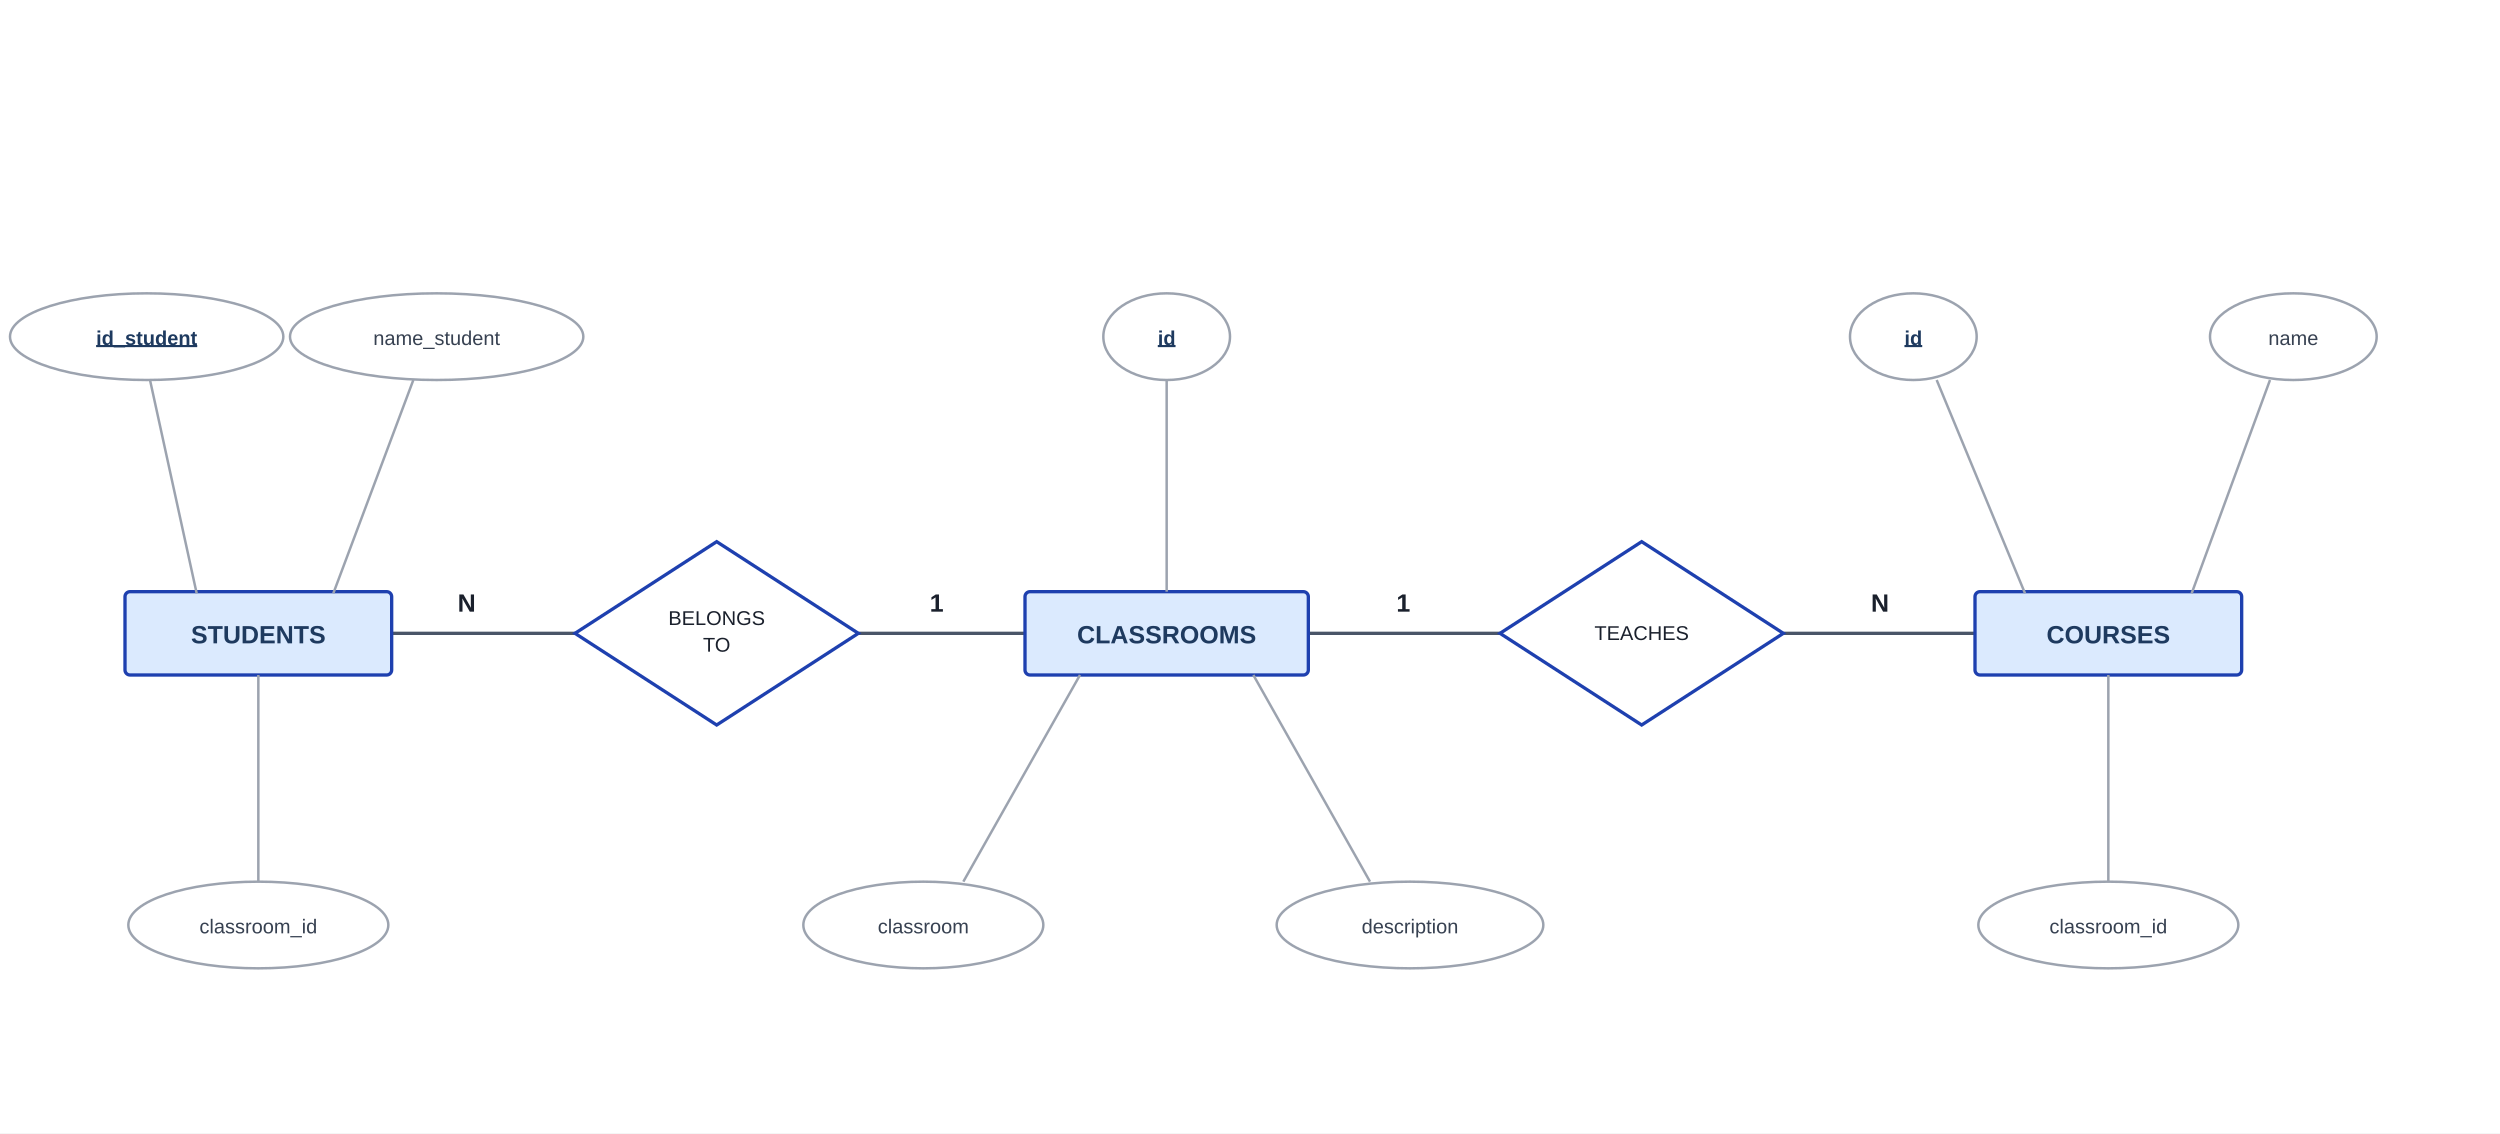
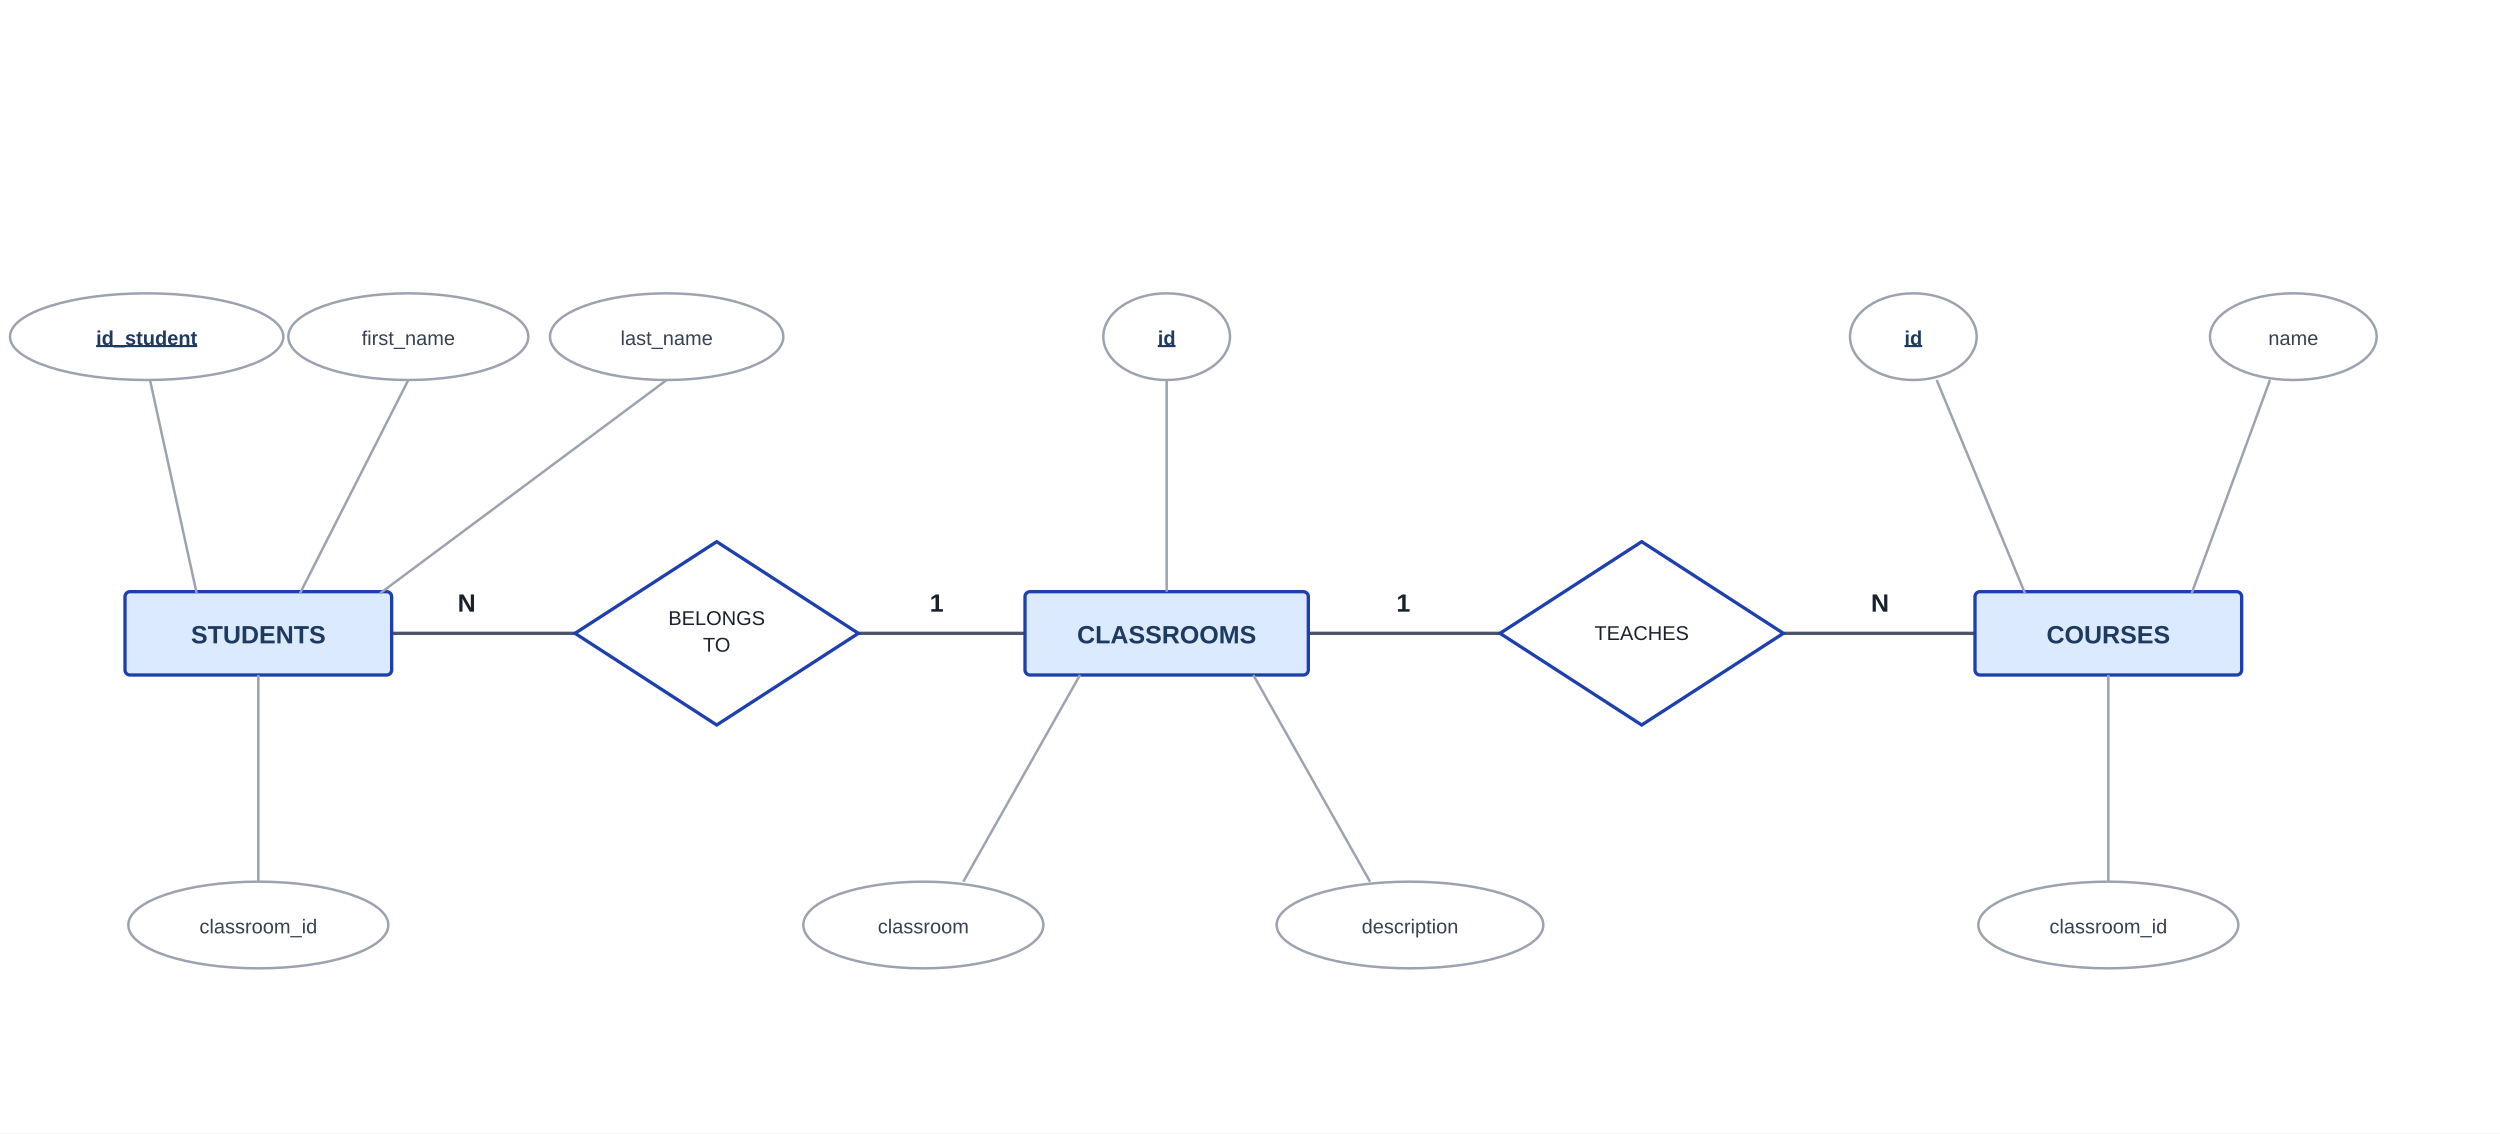
<svg xmlns="http://www.w3.org/2000/svg" viewBox="0 0 1500 680">
  <rect width="1500" height="680" fill="white" />
  <style>
    text { font-family: Arial, Helvetica, sans-serif; }
    .lbl-entity  { font-size: 15px; font-weight: bold; fill: #1e3a5f; }
    .lbl-rel     { font-size: 12px; fill: #1a202c; }
    .lbl-attr    { font-size: 12px; fill: #374151; }
    .lbl-pk      { font-size: 12px; fill: #1e3a5f; font-weight: bold; text-decoration: underline; }
    .lbl-card    { font-size: 15px; font-weight: bold; fill: #1a202c; }
  </style>
  <line x1="235" y1="380" x2="345" y2="380" stroke="#4a5568" stroke-width="2" />
  <line x1="515" y1="380" x2="615" y2="380" stroke="#4a5568" stroke-width="2" />
  <line x1="785" y1="380" x2="900" y2="380" stroke="#4a5568" stroke-width="2" />
  <line x1="1070" y1="380" x2="1185" y2="380" stroke="#4a5568" stroke-width="2" />
  <text x="280" y="367" text-anchor="middle" class="lbl-card">N</text>
  <text x="562" y="367" text-anchor="middle" class="lbl-card">1</text>
  <text x="842" y="367" text-anchor="middle" class="lbl-card">1</text>
  <text x="1128" y="367" text-anchor="middle" class="lbl-card">N</text>
  <rect x="75" y="355" width="160" height="50" rx="3" fill="#dbeafe" stroke="#1e40af" stroke-width="2" />
  <text x="155" y="386" text-anchor="middle" class="lbl-entity">STUDENTS</text>
  <rect x="615" y="355" width="170" height="50" rx="3" fill="#dbeafe" stroke="#1e40af" stroke-width="2" />
  <text x="700" y="386" text-anchor="middle" class="lbl-entity">CLASSROOMS</text>
  <rect x="1185" y="355" width="160" height="50" rx="3" fill="#dbeafe" stroke="#1e40af" stroke-width="2" />
  <text x="1265" y="386" text-anchor="middle" class="lbl-entity">COURSES</text>
  <polygon points="430,325 515,380 430,435 345,380" fill="white" stroke="#1e40af" stroke-width="2" />
  <text x="430" y="375" text-anchor="middle" class="lbl-rel">BELONGS</text>
  <text x="430" y="391" text-anchor="middle" class="lbl-rel">TO</text>
  <polygon points="985,325 1070,380 985,435 900,380" fill="white" stroke="#1e40af" stroke-width="2" />
  <text x="985" y="384" text-anchor="middle" class="lbl-rel">TEACHES</text>
  <line x1="118" y1="356" x2="90" y2="228" stroke="#9ca3af" stroke-width="1.5" />
-   <line x1="200" y1="356" x2="248" y2="228" stroke="#9ca3af" stroke-width="1.5" />
+   <line x1="180" y1="356" x2="245" y2="228" stroke="#9ca3af" stroke-width="1.5" />
+   <line x1="228" y1="356" x2="400" y2="228" stroke="#9ca3af" stroke-width="1.5" />
  <line x1="155" y1="405" x2="155" y2="529" stroke="#9ca3af" stroke-width="1.5" />
  <line x1="700" y1="355" x2="700" y2="228" stroke="#9ca3af" stroke-width="1.5" />
  <line x1="648" y1="405" x2="578" y2="529" stroke="#9ca3af" stroke-width="1.5" />
  <line x1="752" y1="405" x2="822" y2="529" stroke="#9ca3af" stroke-width="1.5" />
  <line x1="1215" y1="356" x2="1162" y2="228" stroke="#9ca3af" stroke-width="1.5" />
  <line x1="1315" y1="356" x2="1362" y2="228" stroke="#9ca3af" stroke-width="1.5" />
  <line x1="1265" y1="405" x2="1265" y2="529" stroke="#9ca3af" stroke-width="1.5" />
  <ellipse cx="88" cy="202" rx="82" ry="26" fill="white" stroke="#9ca3af" stroke-width="1.5" />
  <text x="88" y="207" text-anchor="middle" class="lbl-pk">id_student</text>
-   <ellipse cx="262" cy="202" rx="88" ry="26" fill="white" stroke="#9ca3af" stroke-width="1.5" />
-   <text x="262" y="207" text-anchor="middle" class="lbl-attr">name_student</text>
+   <ellipse cx="245" cy="202" rx="72" ry="26" fill="white" stroke="#9ca3af" stroke-width="1.5" />
+   <text x="245" y="207" text-anchor="middle" class="lbl-attr">first_name</text>
+   <ellipse cx="400" cy="202" rx="70" ry="26" fill="white" stroke="#9ca3af" stroke-width="1.5" />
+   <text x="400" y="207" text-anchor="middle" class="lbl-attr">last_name</text>
  <ellipse cx="155" cy="555" rx="78" ry="26" fill="white" stroke="#9ca3af" stroke-width="1.5" />
  <text x="155" y="560" text-anchor="middle" class="lbl-attr">classroom_id</text>
  <ellipse cx="700" cy="202" rx="38" ry="26" fill="white" stroke="#9ca3af" stroke-width="1.5" />
  <text x="700" y="207" text-anchor="middle" class="lbl-pk">id</text>
  <ellipse cx="554" cy="555" rx="72" ry="26" fill="white" stroke="#9ca3af" stroke-width="1.5" />
  <text x="554" y="560" text-anchor="middle" class="lbl-attr">classroom</text>
  <ellipse cx="846" cy="555" rx="80" ry="26" fill="white" stroke="#9ca3af" stroke-width="1.5" />
  <text x="846" y="560" text-anchor="middle" class="lbl-attr">description</text>
  <ellipse cx="1148" cy="202" rx="38" ry="26" fill="white" stroke="#9ca3af" stroke-width="1.5" />
  <text x="1148" y="207" text-anchor="middle" class="lbl-pk">id</text>
  <ellipse cx="1376" cy="202" rx="50" ry="26" fill="white" stroke="#9ca3af" stroke-width="1.5" />
  <text x="1376" y="207" text-anchor="middle" class="lbl-attr">name</text>
  <ellipse cx="1265" cy="555" rx="78" ry="26" fill="white" stroke="#9ca3af" stroke-width="1.5" />
  <text x="1265" y="560" text-anchor="middle" class="lbl-attr">classroom_id</text>
</svg>
